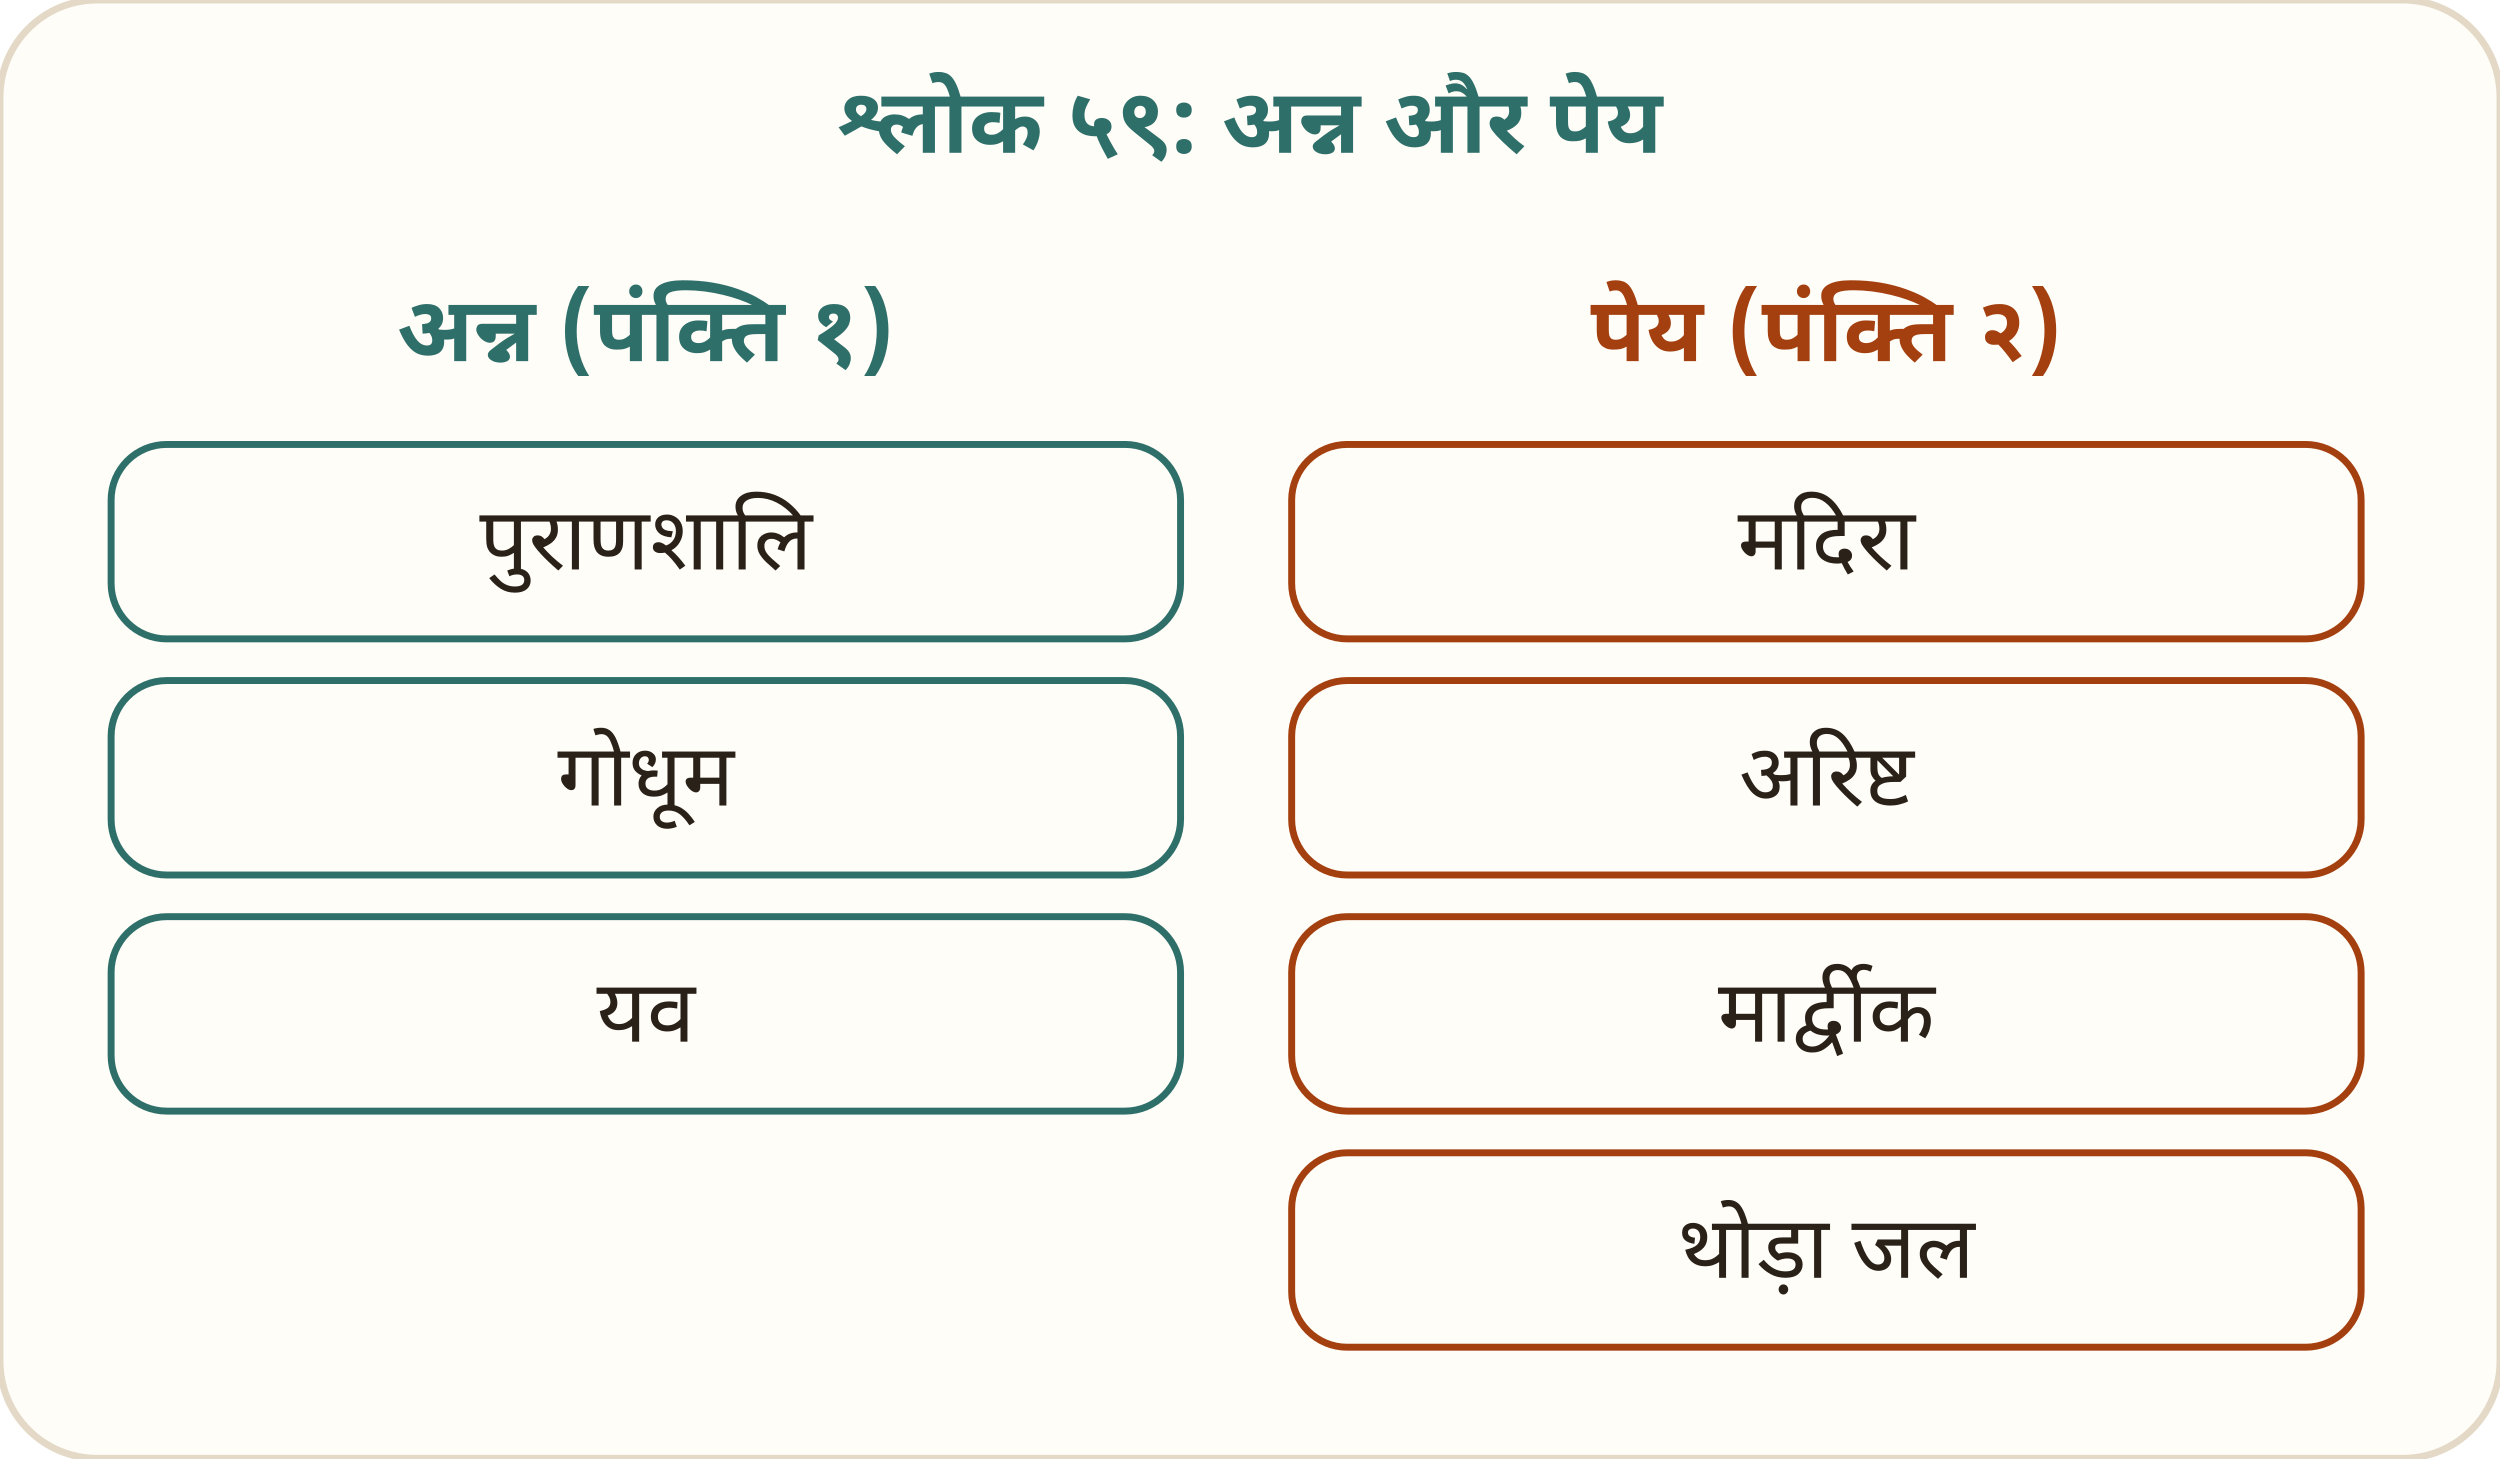
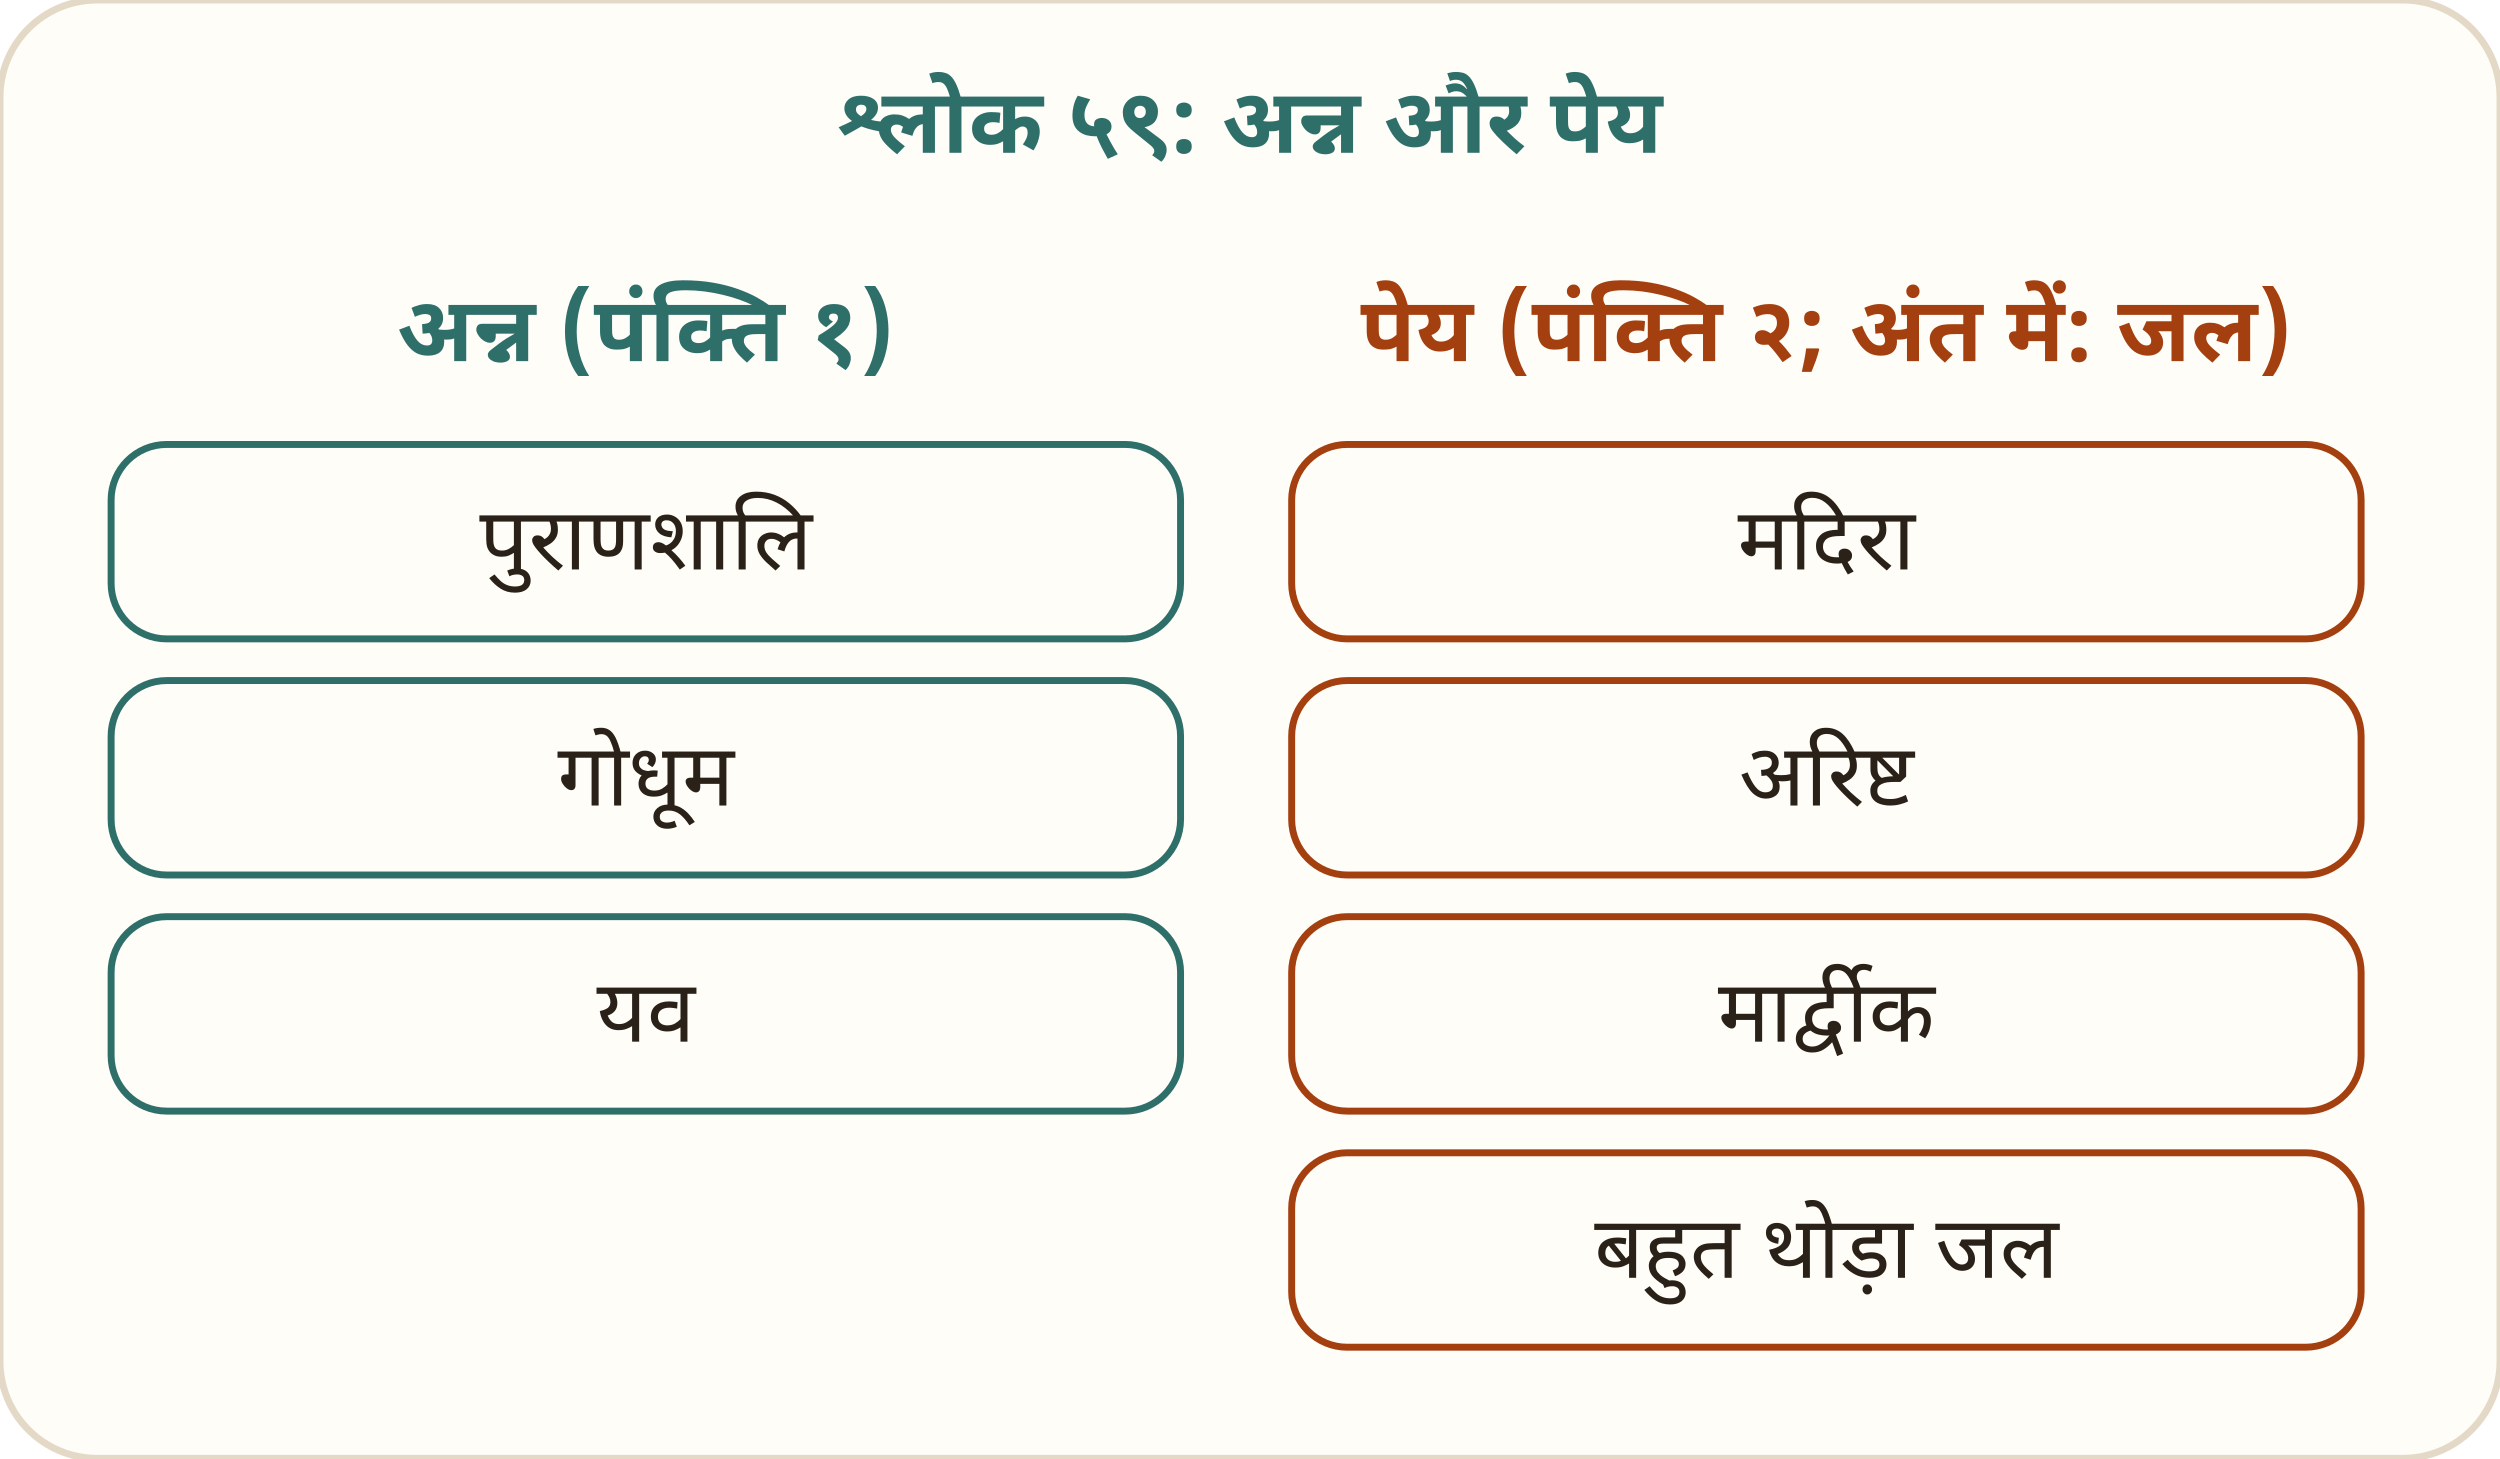
<svg xmlns="http://www.w3.org/2000/svg" viewBox="0 0 360 210" role="img">
  <rect width="360" height="210" rx="14" fill="#fffdf8" stroke="#e4d9c6" />
  <text x="180" y="22" font-family="'Noto Sans Devanagari','Mukta','Nirmala UI','Mangal',sans-serif" font-size="13" font-weight="700" fill="#2f6f6a" text-anchor="middle">श्लोक ५९: अन्न और पेय</text>
  <text x="93" y="52" font-family="'Noto Sans Devanagari','Mukta','Nirmala UI','Mangal',sans-serif" font-size="13" font-weight="700" fill="#2f6f6a" text-anchor="middle">अन्न (पंक्ति १)</text>
  <rect x="16" y="64" width="154" height="28" rx="8" fill="#fffdf8" stroke="#2f6f6a" />
  <text x="93.0" y="82.0" font-family="'Noto Sans Devanagari','Mukta','Nirmala UI','Mangal',sans-serif" font-size="12.5" font-weight="500" fill="#2a2118" text-anchor="middle">पुराणशालि</text>
  <rect x="16" y="98" width="154" height="28" rx="8" fill="#fffdf8" stroke="#2f6f6a" />
  <text x="93.0" y="116.0" font-family="'Noto Sans Devanagari','Mukta','Nirmala UI','Mangal',sans-serif" font-size="12.5" font-weight="500" fill="#2a2118" text-anchor="middle">गोधूम</text>
  <rect x="16" y="132" width="154" height="28" rx="8" fill="#fffdf8" stroke="#2f6f6a" />
  <text x="93.0" y="150.0" font-family="'Noto Sans Devanagari','Mukta','Nirmala UI','Mangal',sans-serif" font-size="12.5" font-weight="500" fill="#2a2118" text-anchor="middle">यव</text>
-   <text x="263" y="52" font-family="'Noto Sans Devanagari','Mukta','Nirmala UI','Mangal',sans-serif" font-size="13" font-weight="700" fill="#a4400f" text-anchor="middle">पेय (पंक्ति २)</text>
+   <text x="263" y="52" font-family="'Noto Sans Devanagari','Mukta','Nirmala UI','Mangal',sans-serif" font-size="13" font-weight="700" fill="#a4400f" text-anchor="middle">पेय (पंक्ति २; अंत में: जल)</text>
  <rect x="186" y="64" width="154" height="28" rx="8" fill="#fffdf8" stroke="#a4400f" />
  <text x="263.0" y="82.0" font-family="'Noto Sans Devanagari','Mukta','Nirmala UI','Mangal',sans-serif" font-size="12.5" font-weight="500" fill="#2a2118" text-anchor="middle">मदिरा</text>
  <rect x="186" y="98" width="154" height="28" rx="8" fill="#fffdf8" stroke="#a4400f" />
  <text x="263.0" y="116.0" font-family="'Noto Sans Devanagari','Mukta','Nirmala UI','Mangal',sans-serif" font-size="12.5" font-weight="500" fill="#2a2118" text-anchor="middle">अरिष्ट</text>
  <rect x="186" y="132" width="154" height="28" rx="8" fill="#fffdf8" stroke="#a4400f" />
  <text x="263.0" y="150.0" font-family="'Noto Sans Devanagari','Mukta','Nirmala UI','Mangal',sans-serif" font-size="12.5" font-weight="500" fill="#2a2118" text-anchor="middle">मार्द्वीक</text>
  <rect x="186" y="166" width="154" height="28" rx="8" fill="#fffdf8" stroke="#a4400f" />
-   <text x="263.0" y="184.0" font-family="'Noto Sans Devanagari','Mukta','Nirmala UI','Mangal',sans-serif" font-size="12.5" font-weight="500" fill="#2a2118" text-anchor="middle">थोड़ा जल</text>
+   <text x="263.0" y="184.0" font-family="'Noto Sans Devanagari','Mukta','Nirmala UI','Mangal',sans-serif" font-size="12.5" font-weight="500" fill="#2a2118" text-anchor="middle">बहुत थोड़ा जल</text>
</svg>
